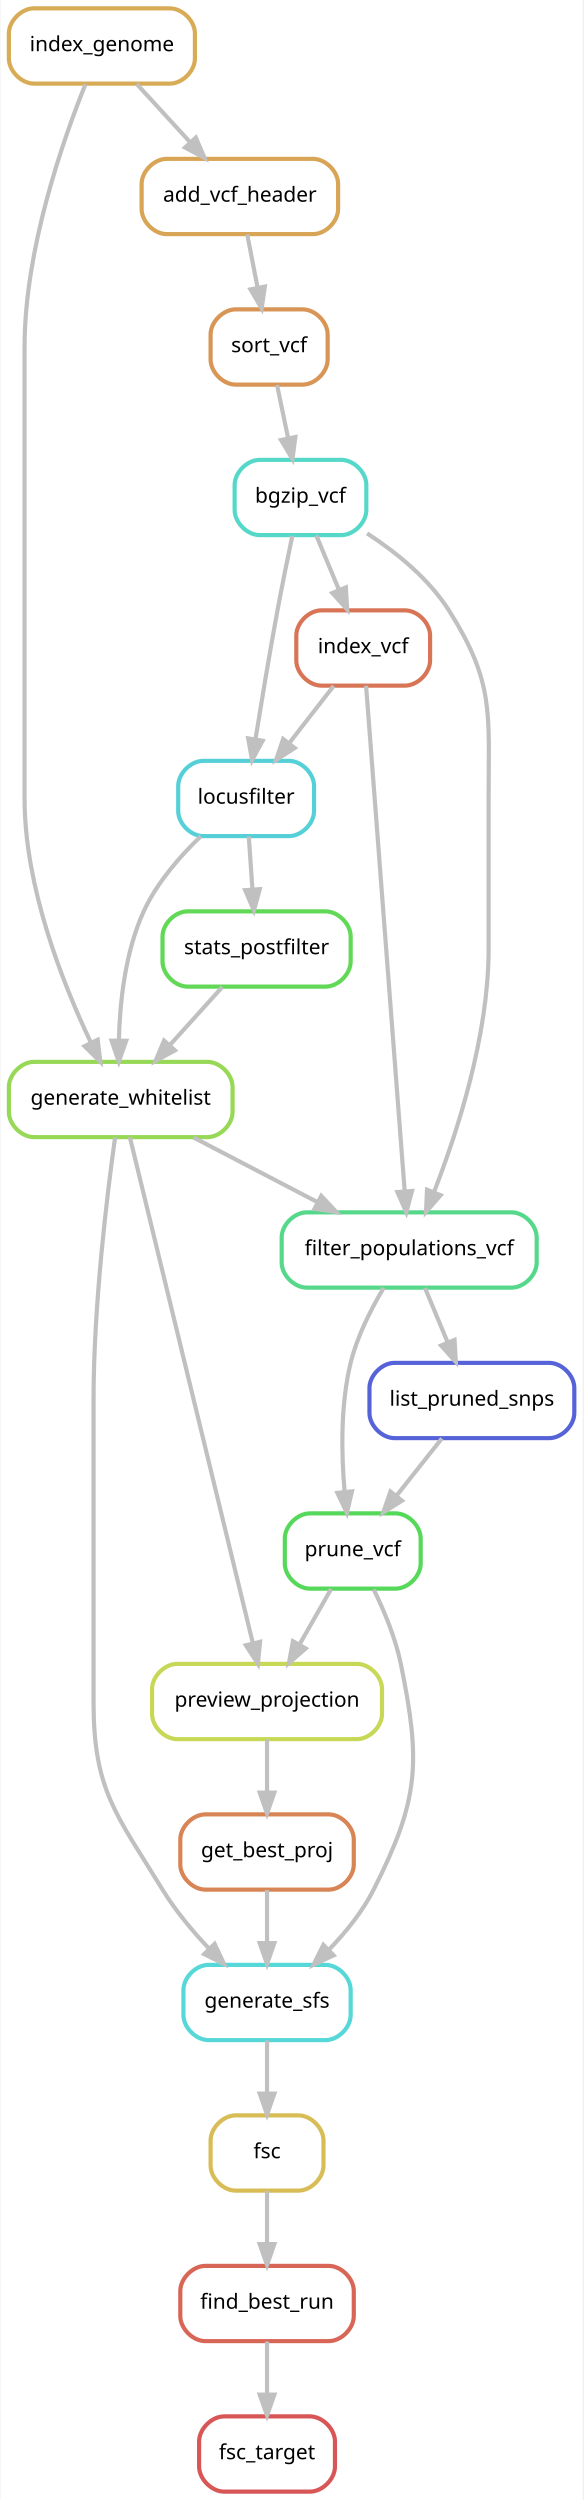
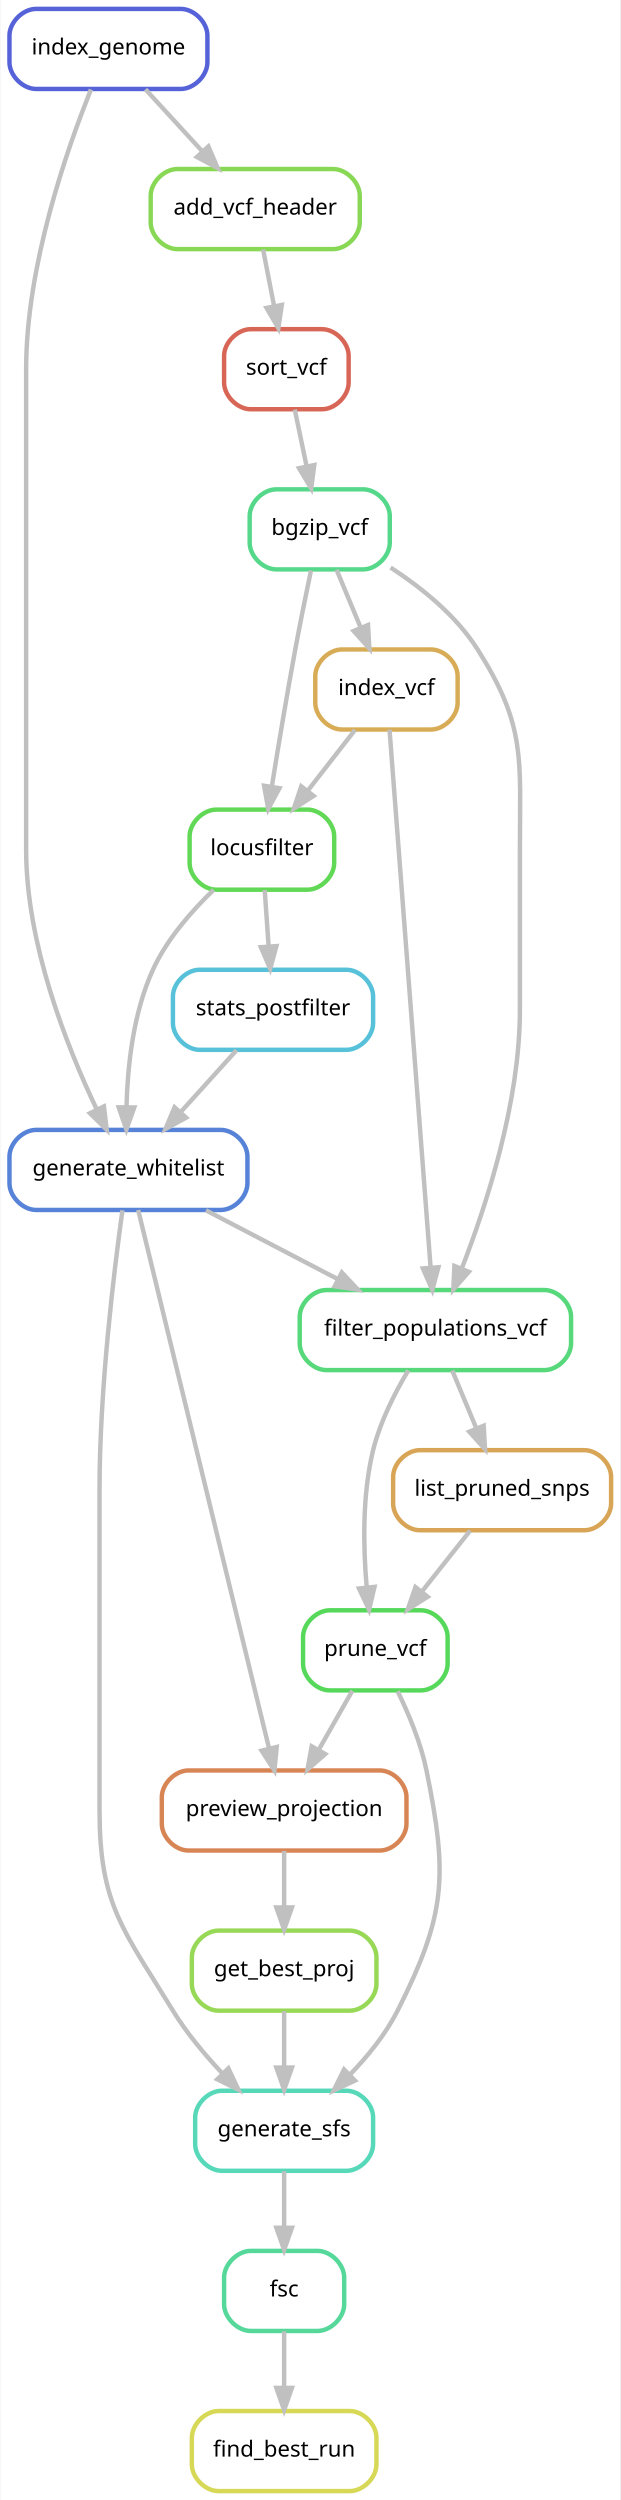
- <svg xmlns="http://www.w3.org/2000/svg" width="279pt" height="1196pt" viewBox="0.00 0.00 278.50 1196.00">
-   <g id="graph0" class="graph" transform="scale(1 1) rotate(0) translate(4 1192)">
-     <polygon fill="#ffffff" stroke="transparent" points="-4,4 -4,-1192 274.5,-1192 274.5,4 -4,4" />
+ <svg xmlns="http://www.w3.org/2000/svg" width="279pt" height="1124pt" viewBox="0.00 0.00 278.50 1124.00">
+   <g id="graph0" class="graph" transform="scale(1 1) rotate(0) translate(4 1120)">
+     <polygon fill="#ffffff" stroke="transparent" points="-4,4 -4,-1120 274.5,-1120 274.5,4 -4,4" />
    <g id="node1" class="node">
-       <path fill="none" stroke="#d85656" stroke-width="2" d="M144,-36C144,-36 103,-36 103,-36 97,-36 91,-30 91,-24 91,-24 91,-12 91,-12 91,-6 97,0 103,0 103,0 144,0 144,0 150,0 156,-6 156,-12 156,-12 156,-24 156,-24 156,-30 150,-36 144,-36" />
-       <text text-anchor="middle" x="123.5" y="-15.5" font-family="sans" font-size="10.00" fill="#000000">fsc_target</text>
+       <path fill="none" stroke="#d6d856" stroke-width="2" d="M153,-36C153,-36 94,-36 94,-36 88,-36 82,-30 82,-24 82,-24 82,-12 82,-12 82,-6 88,0 94,0 94,0 153,0 153,0 159,0 165,-6 165,-12 165,-12 165,-24 165,-24 165,-30 159,-36 153,-36" />
+       <text text-anchor="middle" x="123.5" y="-15.5" font-family="sans" font-size="10.00" fill="#000000">find_best_run</text>
    </g>
    <g id="node2" class="node">
-       <path fill="none" stroke="#d86656" stroke-width="2" d="M153,-108C153,-108 94,-108 94,-108 88,-108 82,-102 82,-96 82,-96 82,-84 82,-84 82,-78 88,-72 94,-72 94,-72 153,-72 153,-72 159,-72 165,-78 165,-84 165,-84 165,-96 165,-96 165,-102 159,-108 153,-108" />
-       <text text-anchor="middle" x="123.5" y="-87.5" font-family="sans" font-size="10.00" fill="#000000">find_best_run</text>
+       <path fill="none" stroke="#56d89a" stroke-width="2" d="M138.5,-108C138.5,-108 108.5,-108 108.5,-108 102.5,-108 96.5,-102 96.5,-96 96.5,-96 96.5,-84 96.5,-84 96.5,-78 102.5,-72 108.5,-72 108.5,-72 138.5,-72 138.5,-72 144.5,-72 150.5,-78 150.5,-84 150.5,-84 150.5,-96 150.5,-96 150.5,-102 144.5,-108 138.5,-108" />
+       <text text-anchor="middle" x="123.5" y="-87.5" font-family="sans" font-size="10.00" fill="#000000">fsc</text>
    </g>
    <g id="edge1" class="edge">
      <path fill="none" stroke="#c0c0c0" stroke-width="2" d="M123.5,-71.831C123.5,-64.131 123.5,-54.974 123.5,-46.417" />
      <polygon fill="#c0c0c0" stroke="#c0c0c0" stroke-width="2" points="127,-46.413 123.5,-36.413 120,-46.413 127,-46.413" />
    </g>
    <g id="node3" class="node">
-       <path fill="none" stroke="#d8bc56" stroke-width="2" d="M138.5,-180C138.5,-180 108.5,-180 108.5,-180 102.5,-180 96.5,-174 96.5,-168 96.5,-168 96.5,-156 96.5,-156 96.5,-150 102.5,-144 108.5,-144 108.5,-144 138.5,-144 138.5,-144 144.5,-144 150.5,-150 150.5,-156 150.5,-156 150.5,-168 150.5,-168 150.5,-174 144.5,-180 138.5,-180" />
-       <text text-anchor="middle" x="123.5" y="-159.5" font-family="sans" font-size="10.00" fill="#000000">fsc</text>
+       <path fill="none" stroke="#56d8b9" stroke-width="2" d="M151.5,-180C151.5,-180 95.5,-180 95.5,-180 89.5,-180 83.5,-174 83.5,-168 83.5,-168 83.5,-156 83.5,-156 83.5,-150 89.5,-144 95.5,-144 95.5,-144 151.5,-144 151.5,-144 157.5,-144 163.5,-150 163.5,-156 163.5,-156 163.5,-168 163.5,-168 163.5,-174 157.5,-180 151.5,-180" />
+       <text text-anchor="middle" x="123.5" y="-159.5" font-family="sans" font-size="10.00" fill="#000000">generate_sfs</text>
    </g>
    <g id="edge2" class="edge">
      <path fill="none" stroke="#c0c0c0" stroke-width="2" d="M123.5,-143.831C123.5,-136.131 123.5,-126.974 123.5,-118.417" />
      <polygon fill="#c0c0c0" stroke="#c0c0c0" stroke-width="2" points="127,-118.413 123.5,-108.413 120,-118.413 127,-118.413" />
    </g>
    <g id="node4" class="node">
-       <path fill="none" stroke="#56d8d8" stroke-width="2" d="M151.5,-252C151.5,-252 95.5,-252 95.5,-252 89.5,-252 83.5,-246 83.5,-240 83.5,-240 83.5,-228 83.5,-228 83.5,-222 89.5,-216 95.5,-216 95.5,-216 151.5,-216 151.5,-216 157.5,-216 163.5,-222 163.5,-228 163.5,-228 163.5,-240 163.5,-240 163.5,-246 157.5,-252 151.5,-252" />
-       <text text-anchor="middle" x="123.5" y="-231.5" font-family="sans" font-size="10.00" fill="#000000">generate_sfs</text>
+       <path fill="none" stroke="#56d85b" stroke-width="2" d="M185,-396C185,-396 144,-396 144,-396 138,-396 132,-390 132,-384 132,-384 132,-372 132,-372 132,-366 138,-360 144,-360 144,-360 185,-360 185,-360 191,-360 197,-366 197,-372 197,-372 197,-384 197,-384 197,-390 191,-396 185,-396" />
+       <text text-anchor="middle" x="164.5" y="-375.5" font-family="sans" font-size="10.00" fill="#000000">prune_vcf</text>
+     </g>
+     <g id="edge4" class="edge">
+       <path fill="none" stroke="#c0c0c0" stroke-width="2" d="M174.524,-359.609C179.498,-349.437 184.973,-336.38 187.5,-324 197.168,-276.63 196.298,-259.154 174.5,-216 169.203,-205.513 161.216,-195.651 153.126,-187.297" />
+       <polygon fill="#c0c0c0" stroke="#c0c0c0" stroke-width="2" points="155.337,-184.564 145.741,-180.075 150.443,-189.569 155.337,-184.564" />
+     </g>
+     <g id="node12" class="node">
+       <path fill="none" stroke="#d88556" stroke-width="2" d="M166.5,-324C166.5,-324 80.5,-324 80.5,-324 74.5,-324 68.5,-318 68.5,-312 68.5,-312 68.5,-300 68.5,-300 68.5,-294 74.5,-288 80.5,-288 80.5,-288 166.5,-288 166.5,-288 172.5,-288 178.5,-294 178.5,-300 178.5,-300 178.5,-312 178.5,-312 178.5,-318 172.5,-324 166.5,-324" />
+       <text text-anchor="middle" x="123.5" y="-303.5" font-family="sans" font-size="10.00" fill="#000000">preview_projection</text>
+     </g>
+     <g id="edge20" class="edge">
+       <path fill="none" stroke="#c0c0c0" stroke-width="2" d="M154.154,-359.831C149.576,-351.793 144.095,-342.167 139.041,-333.292" />
+       <polygon fill="#c0c0c0" stroke="#c0c0c0" stroke-width="2" points="141.975,-331.371 133.985,-324.413 135.892,-334.835 141.975,-331.371" />
+     </g>
+     <g id="node5" class="node">
+       <path fill="none" stroke="#5682d8" stroke-width="2" d="M95,-612C95,-612 12,-612 12,-612 6,-612 0,-606 0,-600 0,-600 0,-588 0,-588 0,-582 6,-576 12,-576 12,-576 95,-576 95,-576 101,-576 107,-582 107,-588 107,-588 107,-600 107,-600 107,-606 101,-612 95,-612" />
+       <text text-anchor="middle" x="53.5" y="-591.5" font-family="sans" font-size="10.00" fill="#000000">generate_whitelist</text>
    </g>
    <g id="edge3" class="edge">
+       <path fill="none" stroke="#c0c0c0" stroke-width="2" d="M50.806,-575.862C46.999,-548.606 40.5,-495.434 40.5,-450 40.5,-450 40.5,-450 40.5,-306 40.5,-263.396 51.26,-252.339 73.5,-216 79.628,-205.988 87.797,-196.207 95.753,-187.781" />
+       <polygon fill="#c0c0c0" stroke="#c0c0c0" stroke-width="2" points="98.433,-190.046 102.936,-180.456 93.435,-185.146 98.433,-190.046" />
+     </g>
+     <g id="node7" class="node">
+       <path fill="none" stroke="#56d87b" stroke-width="2" d="M240.5,-540C240.5,-540 142.5,-540 142.5,-540 136.5,-540 130.5,-534 130.5,-528 130.5,-528 130.5,-516 130.5,-516 130.5,-510 136.5,-504 142.5,-504 142.5,-504 240.5,-504 240.5,-504 246.5,-504 252.5,-510 252.5,-516 252.5,-516 252.5,-528 252.5,-528 252.5,-534 246.5,-540 240.5,-540" />
+       <text text-anchor="middle" x="191.5" y="-519.5" font-family="sans" font-size="10.00" fill="#000000">filter_populations_vcf</text>
+     </g>
+     <g id="edge13" class="edge">
+       <path fill="none" stroke="#c0c0c0" stroke-width="2" d="M88.323,-575.831C106.301,-566.452 128.42,-554.911 147.562,-544.924" />
+       <polygon fill="#c0c0c0" stroke="#c0c0c0" stroke-width="2" points="149.441,-547.892 156.688,-540.163 146.203,-541.686 149.441,-547.892" />
+     </g>
+     <g id="edge19" class="edge">
+       <path fill="none" stroke="#c0c0c0" stroke-width="2" d="M57.879,-575.984C69.713,-527.294 102.404,-392.796 116.68,-334.057" />
+       <polygon fill="#c0c0c0" stroke="#c0c0c0" stroke-width="2" points="120.162,-334.553 119.123,-324.009 113.36,-332.899 120.162,-334.553" />
+     </g>
+     <g id="node6" class="node">
+       <path fill="none" stroke="#97d856" stroke-width="2" d="M153,-252C153,-252 94,-252 94,-252 88,-252 82,-246 82,-240 82,-240 82,-228 82,-228 82,-222 88,-216 94,-216 94,-216 153,-216 153,-216 159,-216 165,-222 165,-228 165,-228 165,-240 165,-240 165,-246 159,-252 153,-252" />
+       <text text-anchor="middle" x="123.5" y="-231.5" font-family="sans" font-size="10.00" fill="#000000">get_best_proj</text>
+     </g>
+     <g id="edge5" class="edge">
      <path fill="none" stroke="#c0c0c0" stroke-width="2" d="M123.5,-215.831C123.5,-208.131 123.5,-198.974 123.5,-190.417" />
      <polygon fill="#c0c0c0" stroke="#c0c0c0" stroke-width="2" points="127,-190.413 123.5,-180.413 120,-190.413 127,-190.413" />
    </g>
-     <g id="node5" class="node">
-       <path fill="none" stroke="#56d85b" stroke-width="2" d="M185,-468C185,-468 144,-468 144,-468 138,-468 132,-462 132,-456 132,-456 132,-444 132,-444 132,-438 138,-432 144,-432 144,-432 185,-432 185,-432 191,-432 197,-438 197,-444 197,-444 197,-456 197,-456 197,-462 191,-468 185,-468" />
-       <text text-anchor="middle" x="164.5" y="-447.5" font-family="sans" font-size="10.00" fill="#000000">prune_vcf</text>
-     </g>
-     <g id="edge5" class="edge">
-       <path fill="none" stroke="#c0c0c0" stroke-width="2" d="M174.524,-431.609C179.498,-421.437 184.973,-408.38 187.5,-396 197.168,-348.63 196.298,-331.154 174.5,-288 169.203,-277.513 161.216,-267.651 153.126,-259.297" />
-       <polygon fill="#c0c0c0" stroke="#c0c0c0" stroke-width="2" points="155.337,-256.564 145.741,-252.075 150.443,-261.569 155.337,-256.564" />
-     </g>
-     <g id="node13" class="node">
-       <path fill="none" stroke="#c6d856" stroke-width="2" d="M166.5,-396C166.5,-396 80.5,-396 80.5,-396 74.5,-396 68.5,-390 68.5,-384 68.5,-384 68.5,-372 68.5,-372 68.5,-366 74.5,-360 80.5,-360 80.5,-360 166.5,-360 166.5,-360 172.5,-360 178.5,-366 178.5,-372 178.5,-372 178.5,-384 178.5,-384 178.5,-390 172.5,-396 166.5,-396" />
-       <text text-anchor="middle" x="123.5" y="-375.5" font-family="sans" font-size="10.00" fill="#000000">preview_projection</text>
-     </g>
-     <g id="edge21" class="edge">
-       <path fill="none" stroke="#c0c0c0" stroke-width="2" d="M154.154,-431.831C149.576,-423.793 144.095,-414.167 139.041,-405.292" />
-       <polygon fill="#c0c0c0" stroke="#c0c0c0" stroke-width="2" points="141.975,-403.371 133.985,-396.413 135.892,-406.835 141.975,-403.371" />
-     </g>
-     <g id="node6" class="node">
-       <path fill="none" stroke="#97d856" stroke-width="2" d="M95,-684C95,-684 12,-684 12,-684 6,-684 0,-678 0,-672 0,-672 0,-660 0,-660 0,-654 6,-648 12,-648 12,-648 95,-648 95,-648 101,-648 107,-654 107,-660 107,-660 107,-672 107,-672 107,-678 101,-684 95,-684" />
-       <text text-anchor="middle" x="53.5" y="-663.5" font-family="sans" font-size="10.00" fill="#000000">generate_whitelist</text>
-     </g>
-     <g id="edge4" class="edge">
-       <path fill="none" stroke="#c0c0c0" stroke-width="2" d="M50.806,-647.862C46.999,-620.606 40.5,-567.434 40.5,-522 40.5,-522 40.5,-522 40.5,-378 40.5,-335.396 51.26,-324.339 73.5,-288 79.628,-277.988 87.797,-268.207 95.753,-259.781" />
-       <polygon fill="#c0c0c0" stroke="#c0c0c0" stroke-width="2" points="98.433,-262.046 102.936,-252.456 93.435,-257.146 98.433,-262.046" />
+     <g id="edge6" class="edge">
+       <path fill="none" stroke="#c0c0c0" stroke-width="2" d="M179.318,-503.882C173.268,-493.789 166.602,-480.722 163.5,-468 158.572,-447.79 159.04,-424.262 160.624,-406.331" />
+       <polygon fill="#c0c0c0" stroke="#c0c0c0" stroke-width="2" points="164.121,-406.54 161.685,-396.229 157.16,-405.809 164.121,-406.54" />
    </g>
    <g id="node8" class="node">
-       <path fill="none" stroke="#56d88a" stroke-width="2" d="M240.5,-612C240.5,-612 142.5,-612 142.5,-612 136.5,-612 130.5,-606 130.5,-600 130.5,-600 130.5,-588 130.5,-588 130.5,-582 136.5,-576 142.5,-576 142.5,-576 240.5,-576 240.5,-576 246.5,-576 252.5,-582 252.5,-588 252.5,-588 252.5,-600 252.5,-600 252.5,-606 246.5,-612 240.5,-612" />
-       <text text-anchor="middle" x="191.5" y="-591.5" font-family="sans" font-size="10.00" fill="#000000">filter_populations_vcf</text>
+       <path fill="none" stroke="#d8a456" stroke-width="2" d="M258.5,-468C258.5,-468 184.5,-468 184.5,-468 178.5,-468 172.5,-462 172.5,-456 172.5,-456 172.5,-444 172.5,-444 172.5,-438 178.5,-432 184.5,-432 184.5,-432 258.5,-432 258.5,-432 264.5,-432 270.5,-438 270.5,-444 270.5,-444 270.5,-456 270.5,-456 270.5,-462 264.5,-468 258.5,-468" />
+       <text text-anchor="middle" x="221.5" y="-447.5" font-family="sans" font-size="10.00" fill="#000000">list_pruned_snps</text>
    </g>
-     <g id="edge14" class="edge">
-       <path fill="none" stroke="#c0c0c0" stroke-width="2" d="M88.323,-647.831C106.301,-638.452 128.42,-626.911 147.562,-616.924" />
-       <polygon fill="#c0c0c0" stroke="#c0c0c0" stroke-width="2" points="149.441,-619.892 156.688,-612.163 146.203,-613.686 149.441,-619.892" />
+     <g id="edge15" class="edge">
+       <path fill="none" stroke="#c0c0c0" stroke-width="2" d="M199.07,-503.831C202.349,-495.962 206.262,-486.571 209.894,-477.853" />
+       <polygon fill="#c0c0c0" stroke="#c0c0c0" stroke-width="2" points="213.212,-478.99 213.828,-468.413 206.751,-476.298 213.212,-478.99" />
    </g>
-     <g id="edge20" class="edge">
-       <path fill="none" stroke="#c0c0c0" stroke-width="2" d="M57.879,-647.984C69.713,-599.294 102.404,-464.796 116.68,-406.057" />
-       <polygon fill="#c0c0c0" stroke="#c0c0c0" stroke-width="2" points="120.162,-406.553 119.123,-396.009 113.36,-404.899 120.162,-406.553" />
+     <g id="edge7" class="edge">
+       <path fill="none" stroke="#c0c0c0" stroke-width="2" d="M207.117,-431.831C200.551,-423.539 192.649,-413.557 185.442,-404.453" />
+       <polygon fill="#c0c0c0" stroke="#c0c0c0" stroke-width="2" points="188.028,-402.081 179.077,-396.413 182.54,-406.426 188.028,-402.081" />
    </g>
-     <g id="node7" class="node">
-       <path fill="none" stroke="#d88556" stroke-width="2" d="M153,-324C153,-324 94,-324 94,-324 88,-324 82,-318 82,-312 82,-312 82,-300 82,-300 82,-294 88,-288 94,-288 94,-288 153,-288 153,-288 159,-288 165,-294 165,-300 165,-300 165,-312 165,-312 165,-318 159,-324 153,-324" />
-       <text text-anchor="middle" x="123.5" y="-303.5" font-family="sans" font-size="10.00" fill="#000000">get_best_proj</text>
+     <g id="node9" class="node">
+       <path fill="none" stroke="#61d856" stroke-width="2" d="M134,-756C134,-756 93,-756 93,-756 87,-756 81,-750 81,-744 81,-744 81,-732 81,-732 81,-726 87,-720 93,-720 93,-720 134,-720 134,-720 140,-720 146,-726 146,-732 146,-732 146,-744 146,-744 146,-750 140,-756 134,-756" />
+       <text text-anchor="middle" x="113.5" y="-735.5" font-family="sans" font-size="10.00" fill="#000000">locusfilter</text>
    </g>
-     <g id="edge6" class="edge">
+     <g id="edge10" class="edge">
+       <path fill="none" stroke="#c0c0c0" stroke-width="2" d="M91.807,-719.926C81.799,-710.329 70.77,-697.698 64.5,-684 55.628,-664.617 53.064,-640.556 52.617,-622.19" />
+       <polygon fill="#c0c0c0" stroke="#c0c0c0" stroke-width="2" points="56.117,-622.096 52.567,-612.113 49.117,-622.13 56.117,-622.096" />
+     </g>
+     <g id="node10" class="node">
+       <path fill="none" stroke="#56c1d8" stroke-width="2" d="M151.5,-684C151.5,-684 85.5,-684 85.5,-684 79.5,-684 73.5,-678 73.5,-672 73.5,-672 73.5,-660 73.5,-660 73.5,-654 79.5,-648 85.5,-648 85.5,-648 151.5,-648 151.5,-648 157.5,-648 163.5,-654 163.5,-660 163.5,-660 163.5,-672 163.5,-672 163.5,-678 157.5,-684 151.5,-684" />
+       <text text-anchor="middle" x="118.5" y="-663.5" font-family="sans" font-size="10.00" fill="#000000">stats_postfilter</text>
+     </g>
+     <g id="edge18" class="edge">
+       <path fill="none" stroke="#c0c0c0" stroke-width="2" d="M114.762,-719.831C115.296,-712.131 115.932,-702.974 116.527,-694.417" />
+       <polygon fill="#c0c0c0" stroke="#c0c0c0" stroke-width="2" points="120.02,-694.632 117.221,-684.413 113.037,-694.147 120.02,-694.632" />
+     </g>
+     <g id="edge8" class="edge">
+       <path fill="none" stroke="#c0c0c0" stroke-width="2" d="M102.098,-647.831C94.459,-639.369 85.232,-629.149 76.879,-619.897" />
+       <polygon fill="#c0c0c0" stroke="#c0c0c0" stroke-width="2" points="79.422,-617.491 70.123,-612.413 74.226,-622.181 79.422,-617.491" />
+     </g>
+     <g id="node11" class="node">
+       <path fill="none" stroke="#5663d8" stroke-width="2" d="M77,-1116C77,-1116 12,-1116 12,-1116 6,-1116 0,-1110 0,-1104 0,-1104 0,-1092 0,-1092 0,-1086 6,-1080 12,-1080 12,-1080 77,-1080 77,-1080 83,-1080 89,-1086 89,-1092 89,-1092 89,-1104 89,-1104 89,-1110 83,-1116 77,-1116" />
+       <text text-anchor="middle" x="44.5" y="-1095.5" font-family="sans" font-size="10.00" fill="#000000">index_genome</text>
+     </g>
+     <g id="edge9" class="edge">
+       <path fill="none" stroke="#c0c0c0" stroke-width="2" d="M36.653,-1079.746C25.792,-1052.778 7.5,-1000.462 7.5,-954 7.5,-954 7.5,-954 7.5,-738 7.5,-695.742 25.698,-649.676 39.201,-621.308" />
+       <polygon fill="#c0c0c0" stroke="#c0c0c0" stroke-width="2" points="42.482,-622.567 43.745,-612.048 36.198,-619.484 42.482,-622.567" />
+     </g>
+     <g id="node16" class="node">
+       <path fill="none" stroke="#88d856" stroke-width="2" d="M145.5,-1044C145.5,-1044 75.5,-1044 75.5,-1044 69.5,-1044 63.5,-1038 63.5,-1032 63.5,-1032 63.5,-1020 63.5,-1020 63.5,-1014 69.5,-1008 75.5,-1008 75.5,-1008 145.5,-1008 145.5,-1008 151.5,-1008 157.5,-1014 157.5,-1020 157.5,-1020 157.5,-1032 157.5,-1032 157.5,-1038 151.5,-1044 145.5,-1044" />
+       <text text-anchor="middle" x="110.5" y="-1023.5" font-family="sans" font-size="10.00" fill="#000000">add_vcf_header</text>
+     </g>
+     <g id="edge24" class="edge">
+       <path fill="none" stroke="#c0c0c0" stroke-width="2" d="M61.155,-1079.831C68.911,-1071.369 78.28,-1061.149 86.761,-1051.897" />
+       <polygon fill="#c0c0c0" stroke="#c0c0c0" stroke-width="2" points="89.444,-1054.15 93.621,-1044.413 84.284,-1049.42 89.444,-1054.15" />
+     </g>
+     <g id="edge11" class="edge">
      <path fill="none" stroke="#c0c0c0" stroke-width="2" d="M123.5,-287.831C123.5,-280.131 123.5,-270.974 123.5,-262.417" />
      <polygon fill="#c0c0c0" stroke="#c0c0c0" stroke-width="2" points="127,-262.413 123.5,-252.413 120,-262.413 127,-262.413" />
    </g>
-     <g id="edge7" class="edge">
-       <path fill="none" stroke="#c0c0c0" stroke-width="2" d="M179.318,-575.882C173.268,-565.789 166.602,-552.722 163.5,-540 158.572,-519.79 159.04,-496.262 160.624,-478.331" />
-       <polygon fill="#c0c0c0" stroke="#c0c0c0" stroke-width="2" points="164.121,-478.54 161.685,-468.229 157.16,-477.809 164.121,-478.54" />
+     <g id="node13" class="node">
+       <path fill="none" stroke="#56d88a" stroke-width="2" d="M159,-900C159,-900 120,-900 120,-900 114,-900 108,-894 108,-888 108,-888 108,-876 108,-876 108,-870 114,-864 120,-864 120,-864 159,-864 159,-864 165,-864 171,-870 171,-876 171,-876 171,-888 171,-888 171,-894 165,-900 159,-900" />
+       <text text-anchor="middle" x="139.5" y="-879.5" font-family="sans" font-size="10.00" fill="#000000">bgzip_vcf</text>
    </g>
-     <g id="node9" class="node">
-       <path fill="none" stroke="#5663d8" stroke-width="2" d="M258.5,-540C258.5,-540 184.5,-540 184.5,-540 178.5,-540 172.5,-534 172.5,-528 172.5,-528 172.5,-516 172.5,-516 172.5,-510 178.5,-504 184.5,-504 184.5,-504 258.5,-504 258.5,-504 264.5,-504 270.5,-510 270.5,-516 270.5,-516 270.5,-528 270.5,-528 270.5,-534 264.5,-540 258.5,-540" />
-       <text text-anchor="middle" x="221.5" y="-519.5" font-family="sans" font-size="10.00" fill="#000000">list_pruned_snps</text>
+     <g id="edge12" class="edge">
+       <path fill="none" stroke="#c0c0c0" stroke-width="2" d="M171.357,-864.833C185.413,-855.689 200.892,-843.179 210.5,-828 232.365,-793.457 229.5,-778.882 229.5,-738 229.5,-738 229.5,-738 229.5,-666 229.5,-624.368 214.467,-578.14 203.312,-549.567" />
+       <polygon fill="#c0c0c0" stroke="#c0c0c0" stroke-width="2" points="206.537,-548.206 199.559,-540.233 200.042,-550.817 206.537,-548.206" />
    </g>
    <g id="edge16" class="edge">
-       <path fill="none" stroke="#c0c0c0" stroke-width="2" d="M199.07,-575.831C202.349,-567.962 206.262,-558.571 209.894,-549.853" />
-       <polygon fill="#c0c0c0" stroke="#c0c0c0" stroke-width="2" points="213.212,-550.99 213.828,-540.413 206.751,-548.298 213.212,-550.99" />
-     </g>
-     <g id="edge8" class="edge">
-       <path fill="none" stroke="#c0c0c0" stroke-width="2" d="M207.117,-503.831C200.551,-495.539 192.649,-485.557 185.442,-476.453" />
-       <polygon fill="#c0c0c0" stroke="#c0c0c0" stroke-width="2" points="188.028,-474.081 179.077,-468.413 182.54,-478.426 188.028,-474.081" />
-     </g>
-     <g id="node10" class="node">
-       <path fill="none" stroke="#56d0d8" stroke-width="2" d="M134,-828C134,-828 93,-828 93,-828 87,-828 81,-822 81,-816 81,-816 81,-804 81,-804 81,-798 87,-792 93,-792 93,-792 134,-792 134,-792 140,-792 146,-798 146,-804 146,-804 146,-816 146,-816 146,-822 140,-828 134,-828" />
-       <text text-anchor="middle" x="113.5" y="-807.5" font-family="sans" font-size="10.00" fill="#000000">locusfilter</text>
-     </g>
-     <g id="edge10" class="edge">
-       <path fill="none" stroke="#c0c0c0" stroke-width="2" d="M91.807,-791.926C81.799,-782.329 70.77,-769.698 64.5,-756 55.628,-736.617 53.064,-712.556 52.617,-694.19" />
-       <polygon fill="#c0c0c0" stroke="#c0c0c0" stroke-width="2" points="56.117,-694.096 52.567,-684.113 49.117,-694.13 56.117,-694.096" />
-     </g>
-     <g id="node11" class="node">
-       <path fill="none" stroke="#61d856" stroke-width="2" d="M151.5,-756C151.5,-756 85.5,-756 85.5,-756 79.5,-756 73.5,-750 73.5,-744 73.5,-744 73.5,-732 73.5,-732 73.5,-726 79.5,-720 85.5,-720 85.5,-720 151.5,-720 151.5,-720 157.5,-720 163.5,-726 163.5,-732 163.5,-732 163.5,-744 163.5,-744 163.5,-750 157.5,-756 151.5,-756" />
-       <text text-anchor="middle" x="118.5" y="-735.5" font-family="sans" font-size="10.00" fill="#000000">stats_postfilter</text>
-     </g>
-     <g id="edge19" class="edge">
-       <path fill="none" stroke="#c0c0c0" stroke-width="2" d="M114.762,-791.831C115.296,-784.131 115.932,-774.974 116.527,-766.417" />
-       <polygon fill="#c0c0c0" stroke="#c0c0c0" stroke-width="2" points="120.02,-766.632 117.221,-756.413 113.037,-766.147 120.02,-766.632" />
-     </g>
-     <g id="edge11" class="edge">
-       <path fill="none" stroke="#c0c0c0" stroke-width="2" d="M102.098,-719.831C94.459,-711.369 85.232,-701.149 76.879,-691.897" />
-       <polygon fill="#c0c0c0" stroke="#c0c0c0" stroke-width="2" points="79.422,-689.491 70.123,-684.413 74.226,-694.181 79.422,-689.491" />
-     </g>
-     <g id="node12" class="node">
-       <path fill="none" stroke="#d8ac56" stroke-width="2" d="M77,-1188C77,-1188 12,-1188 12,-1188 6,-1188 0,-1182 0,-1176 0,-1176 0,-1164 0,-1164 0,-1158 6,-1152 12,-1152 12,-1152 77,-1152 77,-1152 83,-1152 89,-1158 89,-1164 89,-1164 89,-1176 89,-1176 89,-1182 83,-1188 77,-1188" />
-       <text text-anchor="middle" x="44.5" y="-1167.5" font-family="sans" font-size="10.00" fill="#000000">index_genome</text>
-     </g>
-     <g id="edge9" class="edge">
-       <path fill="none" stroke="#c0c0c0" stroke-width="2" d="M36.653,-1151.746C25.792,-1124.778 7.5,-1072.462 7.5,-1026 7.5,-1026 7.5,-1026 7.5,-810 7.5,-767.742 25.698,-721.676 39.201,-693.308" />
-       <polygon fill="#c0c0c0" stroke="#c0c0c0" stroke-width="2" points="42.482,-694.567 43.745,-684.048 36.198,-691.484 42.482,-694.567" />
-     </g>
-     <g id="node17" class="node">
-       <path fill="none" stroke="#d8a456" stroke-width="2" d="M145.5,-1116C145.5,-1116 75.5,-1116 75.5,-1116 69.5,-1116 63.5,-1110 63.5,-1104 63.5,-1104 63.5,-1092 63.5,-1092 63.5,-1086 69.5,-1080 75.5,-1080 75.5,-1080 145.5,-1080 145.5,-1080 151.5,-1080 157.5,-1086 157.5,-1092 157.5,-1092 157.5,-1104 157.5,-1104 157.5,-1110 151.5,-1116 145.5,-1116" />
-       <text text-anchor="middle" x="110.5" y="-1095.5" font-family="sans" font-size="10.00" fill="#000000">add_vcf_header</text>
-     </g>
-     <g id="edge25" class="edge">
-       <path fill="none" stroke="#c0c0c0" stroke-width="2" d="M61.155,-1151.831C68.911,-1143.369 78.28,-1133.149 86.761,-1123.897" />
-       <polygon fill="#c0c0c0" stroke="#c0c0c0" stroke-width="2" points="89.444,-1126.15 93.621,-1116.413 84.284,-1121.42 89.444,-1126.15" />
-     </g>
-     <g id="edge12" class="edge">
-       <path fill="none" stroke="#c0c0c0" stroke-width="2" d="M123.5,-359.831C123.5,-352.131 123.5,-342.974 123.5,-334.417" />
-       <polygon fill="#c0c0c0" stroke="#c0c0c0" stroke-width="2" points="127,-334.413 123.5,-324.413 120,-334.413 127,-334.413" />
+       <path fill="none" stroke="#c0c0c0" stroke-width="2" d="M135.569,-863.538C133.393,-853.12 130.694,-839.854 128.5,-828 124.703,-807.491 120.844,-784.27 117.991,-766.552" />
+       <polygon fill="#c0c0c0" stroke="#c0c0c0" stroke-width="2" points="121.388,-765.628 116.354,-756.305 114.475,-766.732 121.388,-765.628" />
    </g>
    <g id="node14" class="node">
-       <path fill="none" stroke="#56d8c9" stroke-width="2" d="M159,-972C159,-972 120,-972 120,-972 114,-972 108,-966 108,-960 108,-960 108,-948 108,-948 108,-942 114,-936 120,-936 120,-936 159,-936 159,-936 165,-936 171,-942 171,-948 171,-948 171,-960 171,-960 171,-966 165,-972 159,-972" />
-       <text text-anchor="middle" x="139.5" y="-951.5" font-family="sans" font-size="10.00" fill="#000000">bgzip_vcf</text>
+       <path fill="none" stroke="#d8ac56" stroke-width="2" d="M189.5,-828C189.5,-828 149.5,-828 149.5,-828 143.5,-828 137.5,-822 137.5,-816 137.5,-816 137.5,-804 137.5,-804 137.5,-798 143.5,-792 149.5,-792 149.5,-792 189.5,-792 189.5,-792 195.5,-792 201.5,-798 201.5,-804 201.5,-804 201.5,-816 201.5,-816 201.5,-822 195.5,-828 189.5,-828" />
+       <text text-anchor="middle" x="169.5" y="-807.5" font-family="sans" font-size="10.00" fill="#000000">index_vcf</text>
    </g>
-     <g id="edge15" class="edge">
-       <path fill="none" stroke="#c0c0c0" stroke-width="2" d="M171.357,-936.833C185.413,-927.689 200.892,-915.179 210.5,-900 232.365,-865.457 229.5,-850.882 229.5,-810 229.5,-810 229.5,-810 229.5,-738 229.5,-696.368 214.467,-650.14 203.312,-621.567" />
-       <polygon fill="#c0c0c0" stroke="#c0c0c0" stroke-width="2" points="206.537,-620.206 199.559,-612.233 200.042,-622.817 206.537,-620.206" />
+     <g id="edge22" class="edge">
+       <path fill="none" stroke="#c0c0c0" stroke-width="2" d="M147.07,-863.831C150.349,-855.962 154.262,-846.571 157.894,-837.853" />
+       <polygon fill="#c0c0c0" stroke="#c0c0c0" stroke-width="2" points="161.212,-838.99 161.828,-828.413 154.751,-836.298 161.212,-838.99" />
    </g>
-     <g id="edge18" class="edge">
-       <path fill="none" stroke="#c0c0c0" stroke-width="2" d="M135.569,-935.538C133.393,-925.12 130.694,-911.854 128.5,-900 124.703,-879.491 120.844,-856.27 117.991,-838.552" />
-       <polygon fill="#c0c0c0" stroke="#c0c0c0" stroke-width="2" points="121.388,-837.628 116.354,-828.305 114.475,-838.732 121.388,-837.628" />
+     <g id="edge14" class="edge">
+       <path fill="none" stroke="#c0c0c0" stroke-width="2" d="M170.876,-791.984C174.596,-743.294 184.87,-608.796 189.357,-550.057" />
+       <polygon fill="#c0c0c0" stroke="#c0c0c0" stroke-width="2" points="192.852,-550.246 190.124,-540.009 185.873,-549.713 192.852,-550.246" />
+     </g>
+     <g id="edge17" class="edge">
+       <path fill="none" stroke="#c0c0c0" stroke-width="2" d="M155.369,-791.831C148.919,-783.539 141.155,-773.557 134.075,-764.453" />
+       <polygon fill="#c0c0c0" stroke="#c0c0c0" stroke-width="2" points="136.724,-762.158 127.821,-756.413 131.198,-766.456 136.724,-762.158" />
    </g>
    <g id="node15" class="node">
-       <path fill="none" stroke="#d87556" stroke-width="2" d="M189.5,-900C189.5,-900 149.5,-900 149.5,-900 143.5,-900 137.5,-894 137.5,-888 137.5,-888 137.5,-876 137.5,-876 137.5,-870 143.5,-864 149.5,-864 149.5,-864 189.5,-864 189.5,-864 195.5,-864 201.5,-870 201.5,-876 201.5,-876 201.5,-888 201.5,-888 201.5,-894 195.5,-900 189.5,-900" />
-       <text text-anchor="middle" x="169.5" y="-879.5" font-family="sans" font-size="10.00" fill="#000000">index_vcf</text>
+       <path fill="none" stroke="#d86656" stroke-width="2" d="M140.5,-972C140.5,-972 108.5,-972 108.5,-972 102.5,-972 96.5,-966 96.5,-960 96.5,-960 96.5,-948 96.5,-948 96.5,-942 102.5,-936 108.5,-936 108.5,-936 140.5,-936 140.5,-936 146.5,-936 152.5,-942 152.5,-948 152.5,-948 152.5,-960 152.5,-960 152.5,-966 146.5,-972 140.5,-972" />
+       <text text-anchor="middle" x="124.5" y="-951.5" font-family="sans" font-size="10.00" fill="#000000">sort_vcf</text>
+     </g>
+     <g id="edge21" class="edge">
+       <path fill="none" stroke="#c0c0c0" stroke-width="2" d="M128.285,-935.831C129.889,-928.131 131.797,-918.974 133.58,-910.417" />
+       <polygon fill="#c0c0c0" stroke="#c0c0c0" stroke-width="2" points="137.051,-910.917 135.664,-900.413 130.198,-909.489 137.051,-910.917" />
    </g>
    <g id="edge23" class="edge">
-       <path fill="none" stroke="#c0c0c0" stroke-width="2" d="M147.07,-935.831C150.349,-927.962 154.262,-918.571 157.894,-909.853" />
-       <polygon fill="#c0c0c0" stroke="#c0c0c0" stroke-width="2" points="161.212,-910.99 161.828,-900.413 154.751,-908.298 161.212,-910.99" />
-     </g>
-     <g id="edge13" class="edge">
-       <path fill="none" stroke="#c0c0c0" stroke-width="2" d="M170.876,-863.984C174.596,-815.294 184.87,-680.796 189.357,-622.057" />
-       <polygon fill="#c0c0c0" stroke="#c0c0c0" stroke-width="2" points="192.852,-622.246 190.124,-612.009 185.873,-621.713 192.852,-622.246" />
-     </g>
-     <g id="edge17" class="edge">
-       <path fill="none" stroke="#c0c0c0" stroke-width="2" d="M155.369,-863.831C148.919,-855.539 141.155,-845.557 134.075,-836.453" />
-       <polygon fill="#c0c0c0" stroke="#c0c0c0" stroke-width="2" points="136.724,-834.158 127.821,-828.413 131.198,-838.456 136.724,-834.158" />
-     </g>
-     <g id="node16" class="node">
-       <path fill="none" stroke="#d89556" stroke-width="2" d="M140.5,-1044C140.5,-1044 108.5,-1044 108.5,-1044 102.5,-1044 96.5,-1038 96.5,-1032 96.5,-1032 96.5,-1020 96.5,-1020 96.5,-1014 102.5,-1008 108.5,-1008 108.5,-1008 140.5,-1008 140.5,-1008 146.5,-1008 152.5,-1014 152.5,-1020 152.5,-1020 152.5,-1032 152.5,-1032 152.5,-1038 146.5,-1044 140.5,-1044" />
-       <text text-anchor="middle" x="124.5" y="-1023.5" font-family="sans" font-size="10.00" fill="#000000">sort_vcf</text>
-     </g>
-     <g id="edge22" class="edge">
-       <path fill="none" stroke="#c0c0c0" stroke-width="2" d="M128.285,-1007.831C129.889,-1000.131 131.797,-990.974 133.58,-982.417" />
-       <polygon fill="#c0c0c0" stroke="#c0c0c0" stroke-width="2" points="137.051,-982.917 135.664,-972.413 130.198,-981.489 137.051,-982.917" />
-     </g>
-     <g id="edge24" class="edge">
-       <path fill="none" stroke="#c0c0c0" stroke-width="2" d="M114.033,-1079.831C115.53,-1072.131 117.311,-1062.974 118.975,-1054.417" />
-       <polygon fill="#c0c0c0" stroke="#c0c0c0" stroke-width="2" points="122.447,-1054.898 120.92,-1044.413 115.575,-1053.561 122.447,-1054.898" />
+       <path fill="none" stroke="#c0c0c0" stroke-width="2" d="M114.033,-1007.831C115.53,-1000.131 117.311,-990.974 118.975,-982.417" />
+       <polygon fill="#c0c0c0" stroke="#c0c0c0" stroke-width="2" points="122.447,-982.898 120.92,-972.413 115.575,-981.561 122.447,-982.898" />
    </g>
  </g>
</svg>
